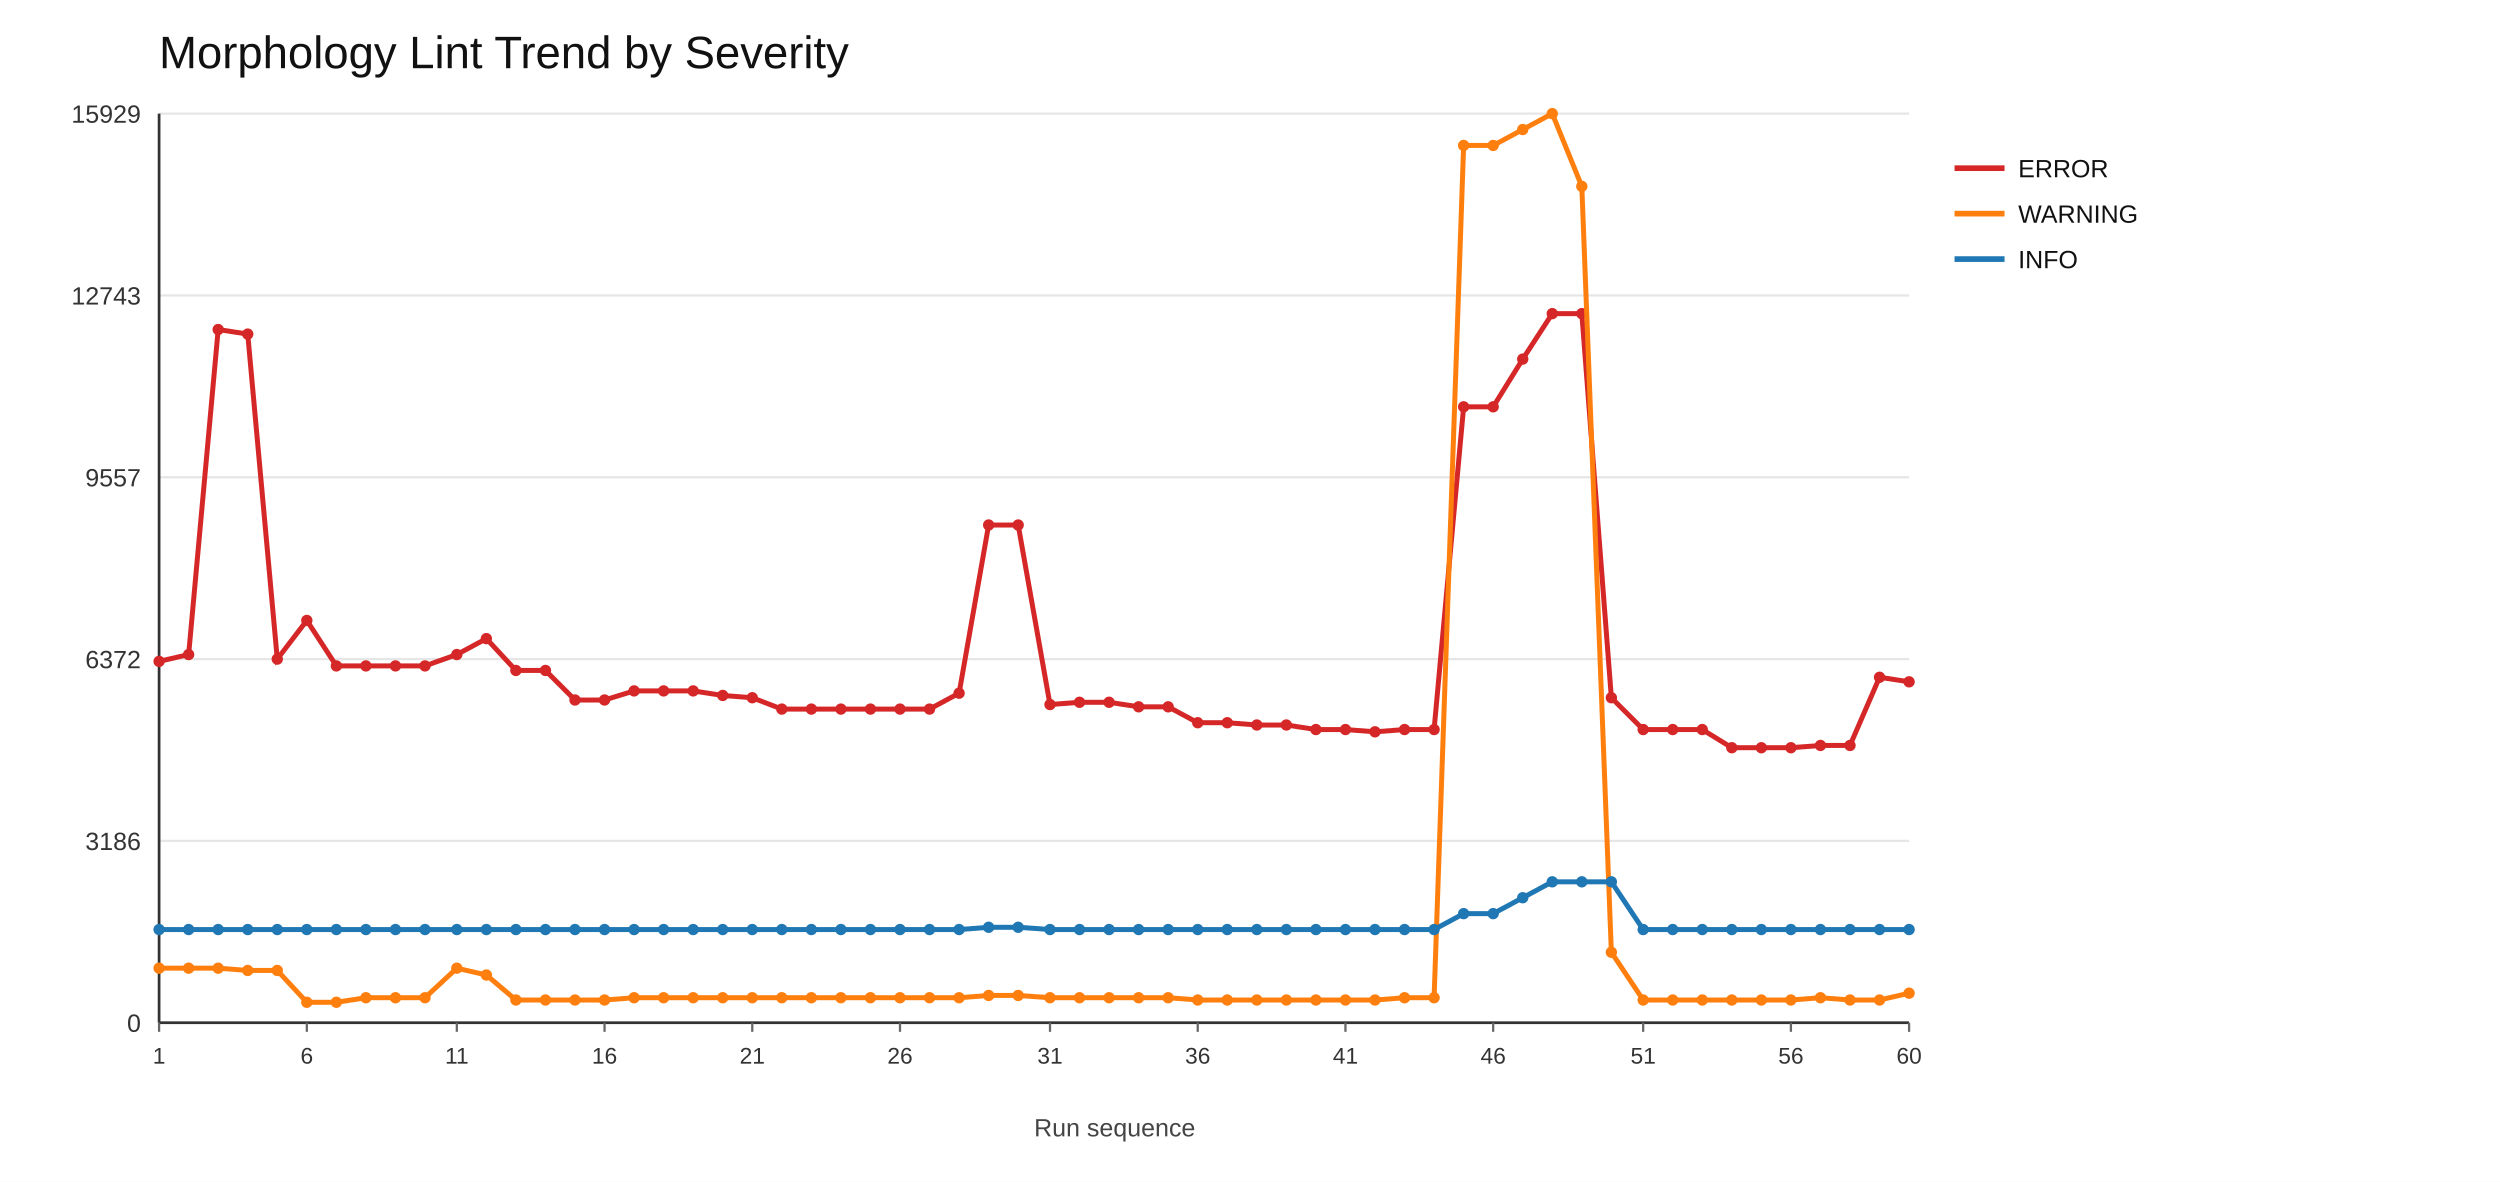
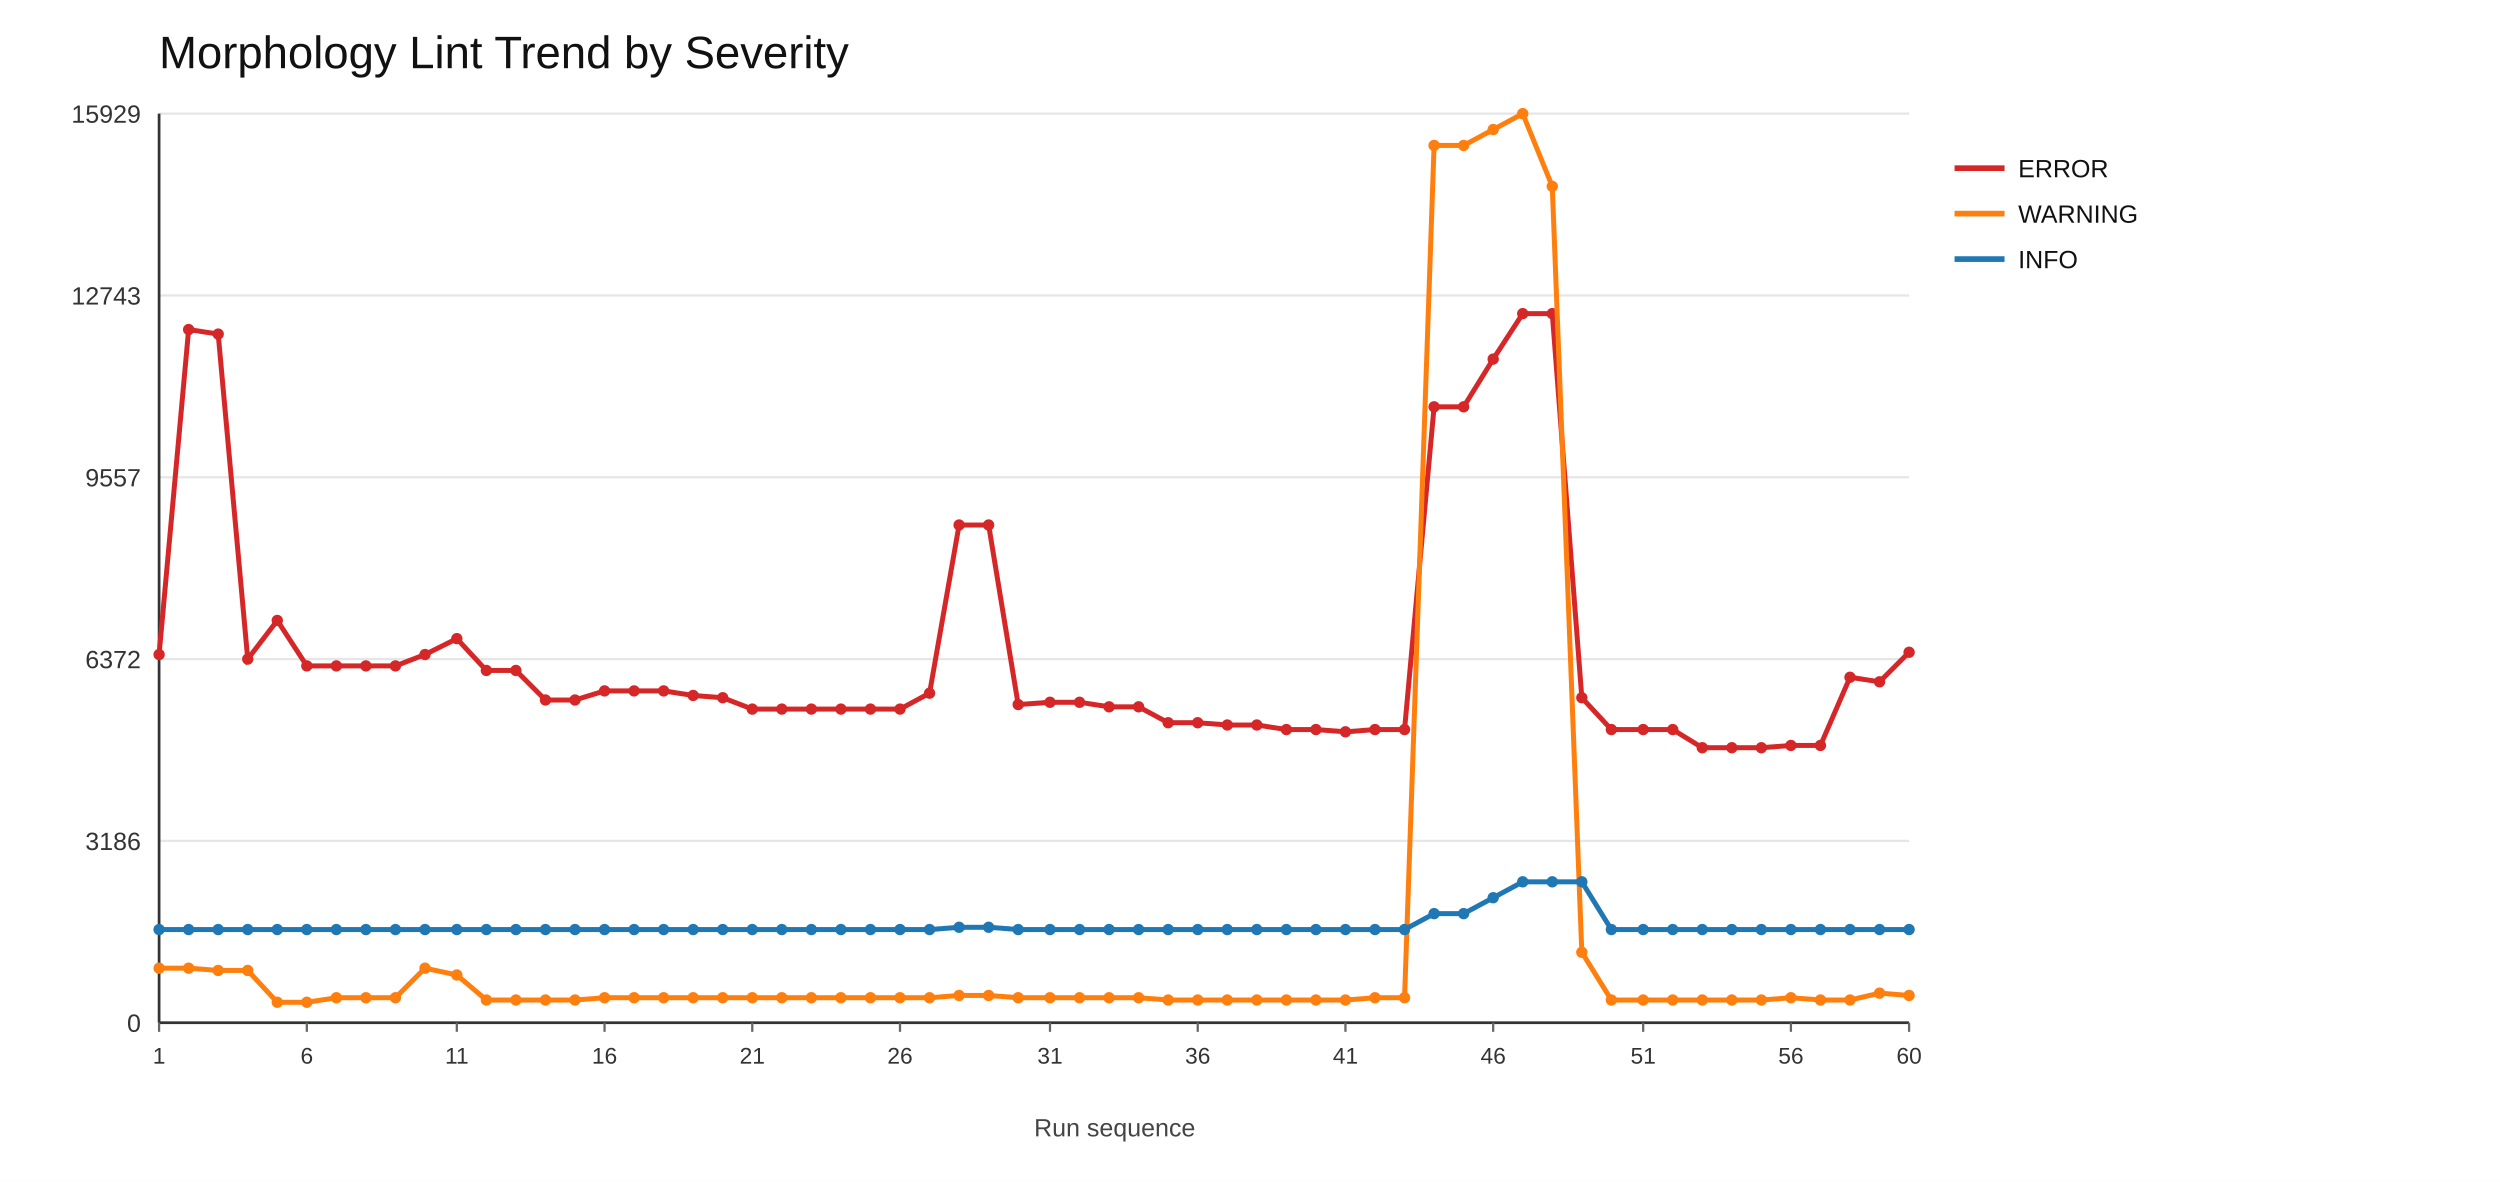
<svg xmlns="http://www.w3.org/2000/svg" width="1100" height="520">
  <rect x="0" y="0" width="1100" height="520" fill="#ffffff" />
  <text x="70" y="30" font-size="20" font-family="Arial" fill="#111">Morphology Lint Trend by Severity</text>
  <line x1="70" y1="450" x2="840" y2="450" stroke="#e6e6e6" stroke-width="1" />
  <text x="62" y="454" font-size="11" font-family="Arial" fill="#333" text-anchor="end">0</text>
  <line x1="70" y1="370" x2="840" y2="370" stroke="#e6e6e6" stroke-width="1" />
  <text x="62" y="374" font-size="11" font-family="Arial" fill="#333" text-anchor="end">3186</text>
  <line x1="70" y1="290" x2="840" y2="290" stroke="#e6e6e6" stroke-width="1" />
  <text x="62" y="294" font-size="11" font-family="Arial" fill="#333" text-anchor="end">6372</text>
  <line x1="70" y1="210" x2="840" y2="210" stroke="#e6e6e6" stroke-width="1" />
  <text x="62" y="214" font-size="11" font-family="Arial" fill="#333" text-anchor="end">9557</text>
  <line x1="70" y1="130" x2="840" y2="130" stroke="#e6e6e6" stroke-width="1" />
  <text x="62" y="134" font-size="11" font-family="Arial" fill="#333" text-anchor="end">12743</text>
  <line x1="70" y1="50" x2="840" y2="50" stroke="#e6e6e6" stroke-width="1" />
  <text x="62" y="54" font-size="11" font-family="Arial" fill="#333" text-anchor="end">15929</text>
  <line x1="70" y1="450" x2="840" y2="450" stroke="#333" stroke-width="1.2" />
  <line x1="70" y1="50" x2="70" y2="450" stroke="#333" stroke-width="1.2" />
  <line x1="70" y1="450" x2="70" y2="454" stroke="#666" stroke-width="1" />
  <text x="70" y="468" font-size="10" font-family="Arial" fill="#333" text-anchor="middle">1</text>
  <line x1="135" y1="450" x2="135" y2="454" stroke="#666" stroke-width="1" />
  <text x="135" y="468" font-size="10" font-family="Arial" fill="#333" text-anchor="middle">6</text>
  <line x1="201" y1="450" x2="201" y2="454" stroke="#666" stroke-width="1" />
  <text x="201" y="468" font-size="10" font-family="Arial" fill="#333" text-anchor="middle">11</text>
  <line x1="266" y1="450" x2="266" y2="454" stroke="#666" stroke-width="1" />
  <text x="266" y="468" font-size="10" font-family="Arial" fill="#333" text-anchor="middle">16</text>
  <line x1="331" y1="450" x2="331" y2="454" stroke="#666" stroke-width="1" />
  <text x="331" y="468" font-size="10" font-family="Arial" fill="#333" text-anchor="middle">21</text>
  <line x1="396" y1="450" x2="396" y2="454" stroke="#666" stroke-width="1" />
  <text x="396" y="468" font-size="10" font-family="Arial" fill="#333" text-anchor="middle">26</text>
  <line x1="462" y1="450" x2="462" y2="454" stroke="#666" stroke-width="1" />
  <text x="462" y="468" font-size="10" font-family="Arial" fill="#333" text-anchor="middle">31</text>
  <line x1="527" y1="450" x2="527" y2="454" stroke="#666" stroke-width="1" />
  <text x="527" y="468" font-size="10" font-family="Arial" fill="#333" text-anchor="middle">36</text>
  <line x1="592" y1="450" x2="592" y2="454" stroke="#666" stroke-width="1" />
  <text x="592" y="468" font-size="10" font-family="Arial" fill="#333" text-anchor="middle">41</text>
  <line x1="657" y1="450" x2="657" y2="454" stroke="#666" stroke-width="1" />
  <text x="657" y="468" font-size="10" font-family="Arial" fill="#333" text-anchor="middle">46</text>
  <line x1="723" y1="450" x2="723" y2="454" stroke="#666" stroke-width="1" />
  <text x="723" y="468" font-size="10" font-family="Arial" fill="#333" text-anchor="middle">51</text>
  <line x1="788" y1="450" x2="788" y2="454" stroke="#666" stroke-width="1" />
  <text x="788" y="468" font-size="10" font-family="Arial" fill="#333" text-anchor="middle">56</text>
  <line x1="840" y1="450" x2="840" y2="454" stroke="#666" stroke-width="1" />
  <text x="840" y="468" font-size="10" font-family="Arial" fill="#333" text-anchor="middle">60</text>
-   <polyline fill="none" stroke="#d62728" stroke-width="2.2" points="70,291 83,288 96,145 109,147 122,290 135,273 148,293 161,293 174,293 187,293 201,288 214,281 227,295 240,295 253,308 266,308 279,304 292,304 305,304 318,306 331,307 344,312 357,312 370,312 383,312 396,312 409,312 422,305 435,231 448,231 462,310 475,309 488,309 501,311 514,311 527,318 540,318 553,319 566,319 579,321 592,321 605,322 618,321 631,321 644,179 657,179 670,158 683,138 696,138 709,307 723,321 736,321 749,321 762,329 775,329 788,329 801,328 814,328 827,298 840,300" />
-   <circle cx="70" cy="291" r="2.5" fill="#d62728" />
-   <circle cx="83" cy="288" r="2.5" fill="#d62728" />
-   <circle cx="96" cy="145" r="2.5" fill="#d62728" />
-   <circle cx="109" cy="147" r="2.5" fill="#d62728" />
-   <circle cx="122" cy="290" r="2.5" fill="#d62728" />
-   <circle cx="135" cy="273" r="2.5" fill="#d62728" />
+   <polyline fill="none" stroke="#d62728" stroke-width="2.2" points="70,288 83,145 96,147 109,290 122,273 135,293 148,293 161,293 174,293 187,288 201,281 214,295 227,295 240,308 253,308 266,304 279,304 292,304 305,306 318,307 331,312 344,312 357,312 370,312 383,312 396,312 409,305 422,231 435,231 448,310 462,309 475,309 488,311 501,311 514,318 527,318 540,319 553,319 566,321 579,321 592,322 605,321 618,321 631,179 644,179 657,158 670,138 683,138 696,307 709,321 723,321 736,321 749,329 762,329 775,329 788,328 801,328 814,298 827,300 840,287" />
+   <circle cx="70" cy="288" r="2.5" fill="#d62728" />
+   <circle cx="83" cy="145" r="2.5" fill="#d62728" />
+   <circle cx="96" cy="147" r="2.5" fill="#d62728" />
+   <circle cx="109" cy="290" r="2.5" fill="#d62728" />
+   <circle cx="122" cy="273" r="2.5" fill="#d62728" />
+   <circle cx="135" cy="293" r="2.5" fill="#d62728" />
  <circle cx="148" cy="293" r="2.5" fill="#d62728" />
  <circle cx="161" cy="293" r="2.5" fill="#d62728" />
  <circle cx="174" cy="293" r="2.5" fill="#d62728" />
-   <circle cx="187" cy="293" r="2.5" fill="#d62728" />
-   <circle cx="201" cy="288" r="2.5" fill="#d62728" />
-   <circle cx="214" cy="281" r="2.5" fill="#d62728" />
+   <circle cx="187" cy="288" r="2.5" fill="#d62728" />
+   <circle cx="201" cy="281" r="2.5" fill="#d62728" />
+   <circle cx="214" cy="295" r="2.5" fill="#d62728" />
  <circle cx="227" cy="295" r="2.5" fill="#d62728" />
-   <circle cx="240" cy="295" r="2.5" fill="#d62728" />
+   <circle cx="240" cy="308" r="2.5" fill="#d62728" />
  <circle cx="253" cy="308" r="2.5" fill="#d62728" />
-   <circle cx="266" cy="308" r="2.5" fill="#d62728" />
+   <circle cx="266" cy="304" r="2.5" fill="#d62728" />
  <circle cx="279" cy="304" r="2.5" fill="#d62728" />
  <circle cx="292" cy="304" r="2.5" fill="#d62728" />
-   <circle cx="305" cy="304" r="2.5" fill="#d62728" />
-   <circle cx="318" cy="306" r="2.5" fill="#d62728" />
-   <circle cx="331" cy="307" r="2.5" fill="#d62728" />
+   <circle cx="305" cy="306" r="2.5" fill="#d62728" />
+   <circle cx="318" cy="307" r="2.5" fill="#d62728" />
+   <circle cx="331" cy="312" r="2.5" fill="#d62728" />
  <circle cx="344" cy="312" r="2.5" fill="#d62728" />
  <circle cx="357" cy="312" r="2.5" fill="#d62728" />
  <circle cx="370" cy="312" r="2.5" fill="#d62728" />
  <circle cx="383" cy="312" r="2.5" fill="#d62728" />
  <circle cx="396" cy="312" r="2.5" fill="#d62728" />
-   <circle cx="409" cy="312" r="2.5" fill="#d62728" />
-   <circle cx="422" cy="305" r="2.5" fill="#d62728" />
+   <circle cx="409" cy="305" r="2.5" fill="#d62728" />
+   <circle cx="422" cy="231" r="2.5" fill="#d62728" />
  <circle cx="435" cy="231" r="2.5" fill="#d62728" />
-   <circle cx="448" cy="231" r="2.5" fill="#d62728" />
-   <circle cx="462" cy="310" r="2.5" fill="#d62728" />
+   <circle cx="448" cy="310" r="2.5" fill="#d62728" />
+   <circle cx="462" cy="309" r="2.5" fill="#d62728" />
  <circle cx="475" cy="309" r="2.5" fill="#d62728" />
-   <circle cx="488" cy="309" r="2.5" fill="#d62728" />
+   <circle cx="488" cy="311" r="2.5" fill="#d62728" />
  <circle cx="501" cy="311" r="2.5" fill="#d62728" />
-   <circle cx="514" cy="311" r="2.5" fill="#d62728" />
+   <circle cx="514" cy="318" r="2.5" fill="#d62728" />
  <circle cx="527" cy="318" r="2.5" fill="#d62728" />
-   <circle cx="540" cy="318" r="2.5" fill="#d62728" />
+   <circle cx="540" cy="319" r="2.5" fill="#d62728" />
  <circle cx="553" cy="319" r="2.5" fill="#d62728" />
-   <circle cx="566" cy="319" r="2.5" fill="#d62728" />
+   <circle cx="566" cy="321" r="2.5" fill="#d62728" />
  <circle cx="579" cy="321" r="2.5" fill="#d62728" />
-   <circle cx="592" cy="321" r="2.5" fill="#d62728" />
-   <circle cx="605" cy="322" r="2.5" fill="#d62728" />
+   <circle cx="592" cy="322" r="2.5" fill="#d62728" />
+   <circle cx="605" cy="321" r="2.5" fill="#d62728" />
  <circle cx="618" cy="321" r="2.5" fill="#d62728" />
-   <circle cx="631" cy="321" r="2.5" fill="#d62728" />
+   <circle cx="631" cy="179" r="2.5" fill="#d62728" />
  <circle cx="644" cy="179" r="2.5" fill="#d62728" />
-   <circle cx="657" cy="179" r="2.5" fill="#d62728" />
-   <circle cx="670" cy="158" r="2.5" fill="#d62728" />
+   <circle cx="657" cy="158" r="2.5" fill="#d62728" />
+   <circle cx="670" cy="138" r="2.5" fill="#d62728" />
  <circle cx="683" cy="138" r="2.5" fill="#d62728" />
-   <circle cx="696" cy="138" r="2.5" fill="#d62728" />
-   <circle cx="709" cy="307" r="2.5" fill="#d62728" />
+   <circle cx="696" cy="307" r="2.5" fill="#d62728" />
+   <circle cx="709" cy="321" r="2.5" fill="#d62728" />
  <circle cx="723" cy="321" r="2.5" fill="#d62728" />
  <circle cx="736" cy="321" r="2.5" fill="#d62728" />
-   <circle cx="749" cy="321" r="2.5" fill="#d62728" />
+   <circle cx="749" cy="329" r="2.5" fill="#d62728" />
  <circle cx="762" cy="329" r="2.5" fill="#d62728" />
  <circle cx="775" cy="329" r="2.5" fill="#d62728" />
-   <circle cx="788" cy="329" r="2.5" fill="#d62728" />
+   <circle cx="788" cy="328" r="2.5" fill="#d62728" />
  <circle cx="801" cy="328" r="2.5" fill="#d62728" />
-   <circle cx="814" cy="328" r="2.5" fill="#d62728" />
-   <circle cx="827" cy="298" r="2.5" fill="#d62728" />
-   <circle cx="840" cy="300" r="2.5" fill="#d62728" />
+   <circle cx="814" cy="298" r="2.5" fill="#d62728" />
+   <circle cx="827" cy="300" r="2.5" fill="#d62728" />
+   <circle cx="840" cy="287" r="2.5" fill="#d62728" />
  <line x1="860" y1="74" x2="882" y2="74" stroke="#d62728" stroke-width="2.5" />
  <text x="888" y="78" font-size="11" font-family="Arial" fill="#111">ERROR</text>
-   <polyline fill="none" stroke="#ff7f0e" stroke-width="2.2" points="70,426 83,426 96,426 109,427 122,427 135,441 148,441 161,439 174,439 187,439 201,426 214,429 227,440 240,440 253,440 266,440 279,439 292,439 305,439 318,439 331,439 344,439 357,439 370,439 383,439 396,439 409,439 422,439 435,438 448,438 462,439 475,439 488,439 501,439 514,439 527,440 540,440 553,440 566,440 579,440 592,440 605,440 618,439 631,439 644,64 657,64 670,57 683,50 696,82 709,419 723,440 736,440 749,440 762,440 775,440 788,440 801,439 814,440 827,440 840,437" />
+   <polyline fill="none" stroke="#ff7f0e" stroke-width="2.2" points="70,426 83,426 96,427 109,427 122,441 135,441 148,439 161,439 174,439 187,426 201,429 214,440 227,440 240,440 253,440 266,439 279,439 292,439 305,439 318,439 331,439 344,439 357,439 370,439 383,439 396,439 409,439 422,438 435,438 448,439 462,439 475,439 488,439 501,439 514,440 527,440 540,440 553,440 566,440 579,440 592,440 605,439 618,439 631,64 644,64 657,57 670,50 683,82 696,419 709,440 723,440 736,440 749,440 762,440 775,440 788,439 801,440 814,440 827,437 840,438" />
  <circle cx="70" cy="426" r="2.5" fill="#ff7f0e" />
  <circle cx="83" cy="426" r="2.5" fill="#ff7f0e" />
-   <circle cx="96" cy="426" r="2.5" fill="#ff7f0e" />
+   <circle cx="96" cy="427" r="2.5" fill="#ff7f0e" />
  <circle cx="109" cy="427" r="2.5" fill="#ff7f0e" />
-   <circle cx="122" cy="427" r="2.5" fill="#ff7f0e" />
+   <circle cx="122" cy="441" r="2.5" fill="#ff7f0e" />
  <circle cx="135" cy="441" r="2.5" fill="#ff7f0e" />
-   <circle cx="148" cy="441" r="2.5" fill="#ff7f0e" />
+   <circle cx="148" cy="439" r="2.5" fill="#ff7f0e" />
  <circle cx="161" cy="439" r="2.5" fill="#ff7f0e" />
  <circle cx="174" cy="439" r="2.5" fill="#ff7f0e" />
-   <circle cx="187" cy="439" r="2.5" fill="#ff7f0e" />
-   <circle cx="201" cy="426" r="2.5" fill="#ff7f0e" />
-   <circle cx="214" cy="429" r="2.5" fill="#ff7f0e" />
+   <circle cx="187" cy="426" r="2.5" fill="#ff7f0e" />
+   <circle cx="201" cy="429" r="2.5" fill="#ff7f0e" />
+   <circle cx="214" cy="440" r="2.5" fill="#ff7f0e" />
  <circle cx="227" cy="440" r="2.5" fill="#ff7f0e" />
  <circle cx="240" cy="440" r="2.5" fill="#ff7f0e" />
  <circle cx="253" cy="440" r="2.5" fill="#ff7f0e" />
-   <circle cx="266" cy="440" r="2.5" fill="#ff7f0e" />
+   <circle cx="266" cy="439" r="2.5" fill="#ff7f0e" />
  <circle cx="279" cy="439" r="2.5" fill="#ff7f0e" />
  <circle cx="292" cy="439" r="2.5" fill="#ff7f0e" />
  <circle cx="305" cy="439" r="2.5" fill="#ff7f0e" />
  <circle cx="318" cy="439" r="2.5" fill="#ff7f0e" />
  <circle cx="331" cy="439" r="2.5" fill="#ff7f0e" />
  <circle cx="344" cy="439" r="2.5" fill="#ff7f0e" />
  <circle cx="357" cy="439" r="2.5" fill="#ff7f0e" />
  <circle cx="370" cy="439" r="2.5" fill="#ff7f0e" />
  <circle cx="383" cy="439" r="2.5" fill="#ff7f0e" />
  <circle cx="396" cy="439" r="2.5" fill="#ff7f0e" />
  <circle cx="409" cy="439" r="2.5" fill="#ff7f0e" />
-   <circle cx="422" cy="439" r="2.5" fill="#ff7f0e" />
+   <circle cx="422" cy="438" r="2.5" fill="#ff7f0e" />
  <circle cx="435" cy="438" r="2.5" fill="#ff7f0e" />
-   <circle cx="448" cy="438" r="2.5" fill="#ff7f0e" />
+   <circle cx="448" cy="439" r="2.5" fill="#ff7f0e" />
  <circle cx="462" cy="439" r="2.5" fill="#ff7f0e" />
  <circle cx="475" cy="439" r="2.5" fill="#ff7f0e" />
  <circle cx="488" cy="439" r="2.5" fill="#ff7f0e" />
  <circle cx="501" cy="439" r="2.5" fill="#ff7f0e" />
-   <circle cx="514" cy="439" r="2.5" fill="#ff7f0e" />
+   <circle cx="514" cy="440" r="2.5" fill="#ff7f0e" />
  <circle cx="527" cy="440" r="2.5" fill="#ff7f0e" />
  <circle cx="540" cy="440" r="2.5" fill="#ff7f0e" />
  <circle cx="553" cy="440" r="2.5" fill="#ff7f0e" />
  <circle cx="566" cy="440" r="2.5" fill="#ff7f0e" />
  <circle cx="579" cy="440" r="2.5" fill="#ff7f0e" />
  <circle cx="592" cy="440" r="2.5" fill="#ff7f0e" />
-   <circle cx="605" cy="440" r="2.5" fill="#ff7f0e" />
+   <circle cx="605" cy="439" r="2.5" fill="#ff7f0e" />
  <circle cx="618" cy="439" r="2.5" fill="#ff7f0e" />
-   <circle cx="631" cy="439" r="2.5" fill="#ff7f0e" />
+   <circle cx="631" cy="64" r="2.5" fill="#ff7f0e" />
  <circle cx="644" cy="64" r="2.5" fill="#ff7f0e" />
-   <circle cx="657" cy="64" r="2.5" fill="#ff7f0e" />
-   <circle cx="670" cy="57" r="2.5" fill="#ff7f0e" />
-   <circle cx="683" cy="50" r="2.5" fill="#ff7f0e" />
-   <circle cx="696" cy="82" r="2.5" fill="#ff7f0e" />
-   <circle cx="709" cy="419" r="2.5" fill="#ff7f0e" />
+   <circle cx="657" cy="57" r="2.5" fill="#ff7f0e" />
+   <circle cx="670" cy="50" r="2.5" fill="#ff7f0e" />
+   <circle cx="683" cy="82" r="2.5" fill="#ff7f0e" />
+   <circle cx="696" cy="419" r="2.5" fill="#ff7f0e" />
+   <circle cx="709" cy="440" r="2.5" fill="#ff7f0e" />
  <circle cx="723" cy="440" r="2.5" fill="#ff7f0e" />
  <circle cx="736" cy="440" r="2.5" fill="#ff7f0e" />
  <circle cx="749" cy="440" r="2.5" fill="#ff7f0e" />
  <circle cx="762" cy="440" r="2.5" fill="#ff7f0e" />
  <circle cx="775" cy="440" r="2.5" fill="#ff7f0e" />
-   <circle cx="788" cy="440" r="2.5" fill="#ff7f0e" />
-   <circle cx="801" cy="439" r="2.5" fill="#ff7f0e" />
+   <circle cx="788" cy="439" r="2.5" fill="#ff7f0e" />
+   <circle cx="801" cy="440" r="2.5" fill="#ff7f0e" />
  <circle cx="814" cy="440" r="2.5" fill="#ff7f0e" />
-   <circle cx="827" cy="440" r="2.5" fill="#ff7f0e" />
-   <circle cx="840" cy="437" r="2.5" fill="#ff7f0e" />
+   <circle cx="827" cy="437" r="2.5" fill="#ff7f0e" />
+   <circle cx="840" cy="438" r="2.5" fill="#ff7f0e" />
  <line x1="860" y1="94" x2="882" y2="94" stroke="#ff7f0e" stroke-width="2.5" />
  <text x="888" y="98" font-size="11" font-family="Arial" fill="#111">WARNING</text>
-   <polyline fill="none" stroke="#1f77b4" stroke-width="2.2" points="70,409 83,409 96,409 109,409 122,409 135,409 148,409 161,409 174,409 187,409 201,409 214,409 227,409 240,409 253,409 266,409 279,409 292,409 305,409 318,409 331,409 344,409 357,409 370,409 383,409 396,409 409,409 422,409 435,408 448,408 462,409 475,409 488,409 501,409 514,409 527,409 540,409 553,409 566,409 579,409 592,409 605,409 618,409 631,409 644,402 657,402 670,395 683,388 696,388 709,388 723,409 736,409 749,409 762,409 775,409 788,409 801,409 814,409 827,409 840,409" />
+   <polyline fill="none" stroke="#1f77b4" stroke-width="2.2" points="70,409 83,409 96,409 109,409 122,409 135,409 148,409 161,409 174,409 187,409 201,409 214,409 227,409 240,409 253,409 266,409 279,409 292,409 305,409 318,409 331,409 344,409 357,409 370,409 383,409 396,409 409,409 422,408 435,408 448,409 462,409 475,409 488,409 501,409 514,409 527,409 540,409 553,409 566,409 579,409 592,409 605,409 618,409 631,402 644,402 657,395 670,388 683,388 696,388 709,409 723,409 736,409 749,409 762,409 775,409 788,409 801,409 814,409 827,409 840,409" />
  <circle cx="70" cy="409" r="2.5" fill="#1f77b4" />
  <circle cx="83" cy="409" r="2.5" fill="#1f77b4" />
  <circle cx="96" cy="409" r="2.5" fill="#1f77b4" />
  <circle cx="109" cy="409" r="2.5" fill="#1f77b4" />
  <circle cx="122" cy="409" r="2.5" fill="#1f77b4" />
  <circle cx="135" cy="409" r="2.5" fill="#1f77b4" />
  <circle cx="148" cy="409" r="2.5" fill="#1f77b4" />
  <circle cx="161" cy="409" r="2.5" fill="#1f77b4" />
  <circle cx="174" cy="409" r="2.5" fill="#1f77b4" />
  <circle cx="187" cy="409" r="2.5" fill="#1f77b4" />
  <circle cx="201" cy="409" r="2.5" fill="#1f77b4" />
  <circle cx="214" cy="409" r="2.5" fill="#1f77b4" />
  <circle cx="227" cy="409" r="2.5" fill="#1f77b4" />
  <circle cx="240" cy="409" r="2.5" fill="#1f77b4" />
  <circle cx="253" cy="409" r="2.5" fill="#1f77b4" />
  <circle cx="266" cy="409" r="2.5" fill="#1f77b4" />
  <circle cx="279" cy="409" r="2.5" fill="#1f77b4" />
  <circle cx="292" cy="409" r="2.5" fill="#1f77b4" />
  <circle cx="305" cy="409" r="2.5" fill="#1f77b4" />
  <circle cx="318" cy="409" r="2.5" fill="#1f77b4" />
  <circle cx="331" cy="409" r="2.5" fill="#1f77b4" />
  <circle cx="344" cy="409" r="2.5" fill="#1f77b4" />
  <circle cx="357" cy="409" r="2.5" fill="#1f77b4" />
  <circle cx="370" cy="409" r="2.5" fill="#1f77b4" />
  <circle cx="383" cy="409" r="2.5" fill="#1f77b4" />
  <circle cx="396" cy="409" r="2.5" fill="#1f77b4" />
  <circle cx="409" cy="409" r="2.5" fill="#1f77b4" />
-   <circle cx="422" cy="409" r="2.5" fill="#1f77b4" />
+   <circle cx="422" cy="408" r="2.5" fill="#1f77b4" />
  <circle cx="435" cy="408" r="2.5" fill="#1f77b4" />
-   <circle cx="448" cy="408" r="2.5" fill="#1f77b4" />
+   <circle cx="448" cy="409" r="2.5" fill="#1f77b4" />
  <circle cx="462" cy="409" r="2.5" fill="#1f77b4" />
  <circle cx="475" cy="409" r="2.5" fill="#1f77b4" />
  <circle cx="488" cy="409" r="2.5" fill="#1f77b4" />
  <circle cx="501" cy="409" r="2.5" fill="#1f77b4" />
  <circle cx="514" cy="409" r="2.5" fill="#1f77b4" />
  <circle cx="527" cy="409" r="2.5" fill="#1f77b4" />
  <circle cx="540" cy="409" r="2.5" fill="#1f77b4" />
  <circle cx="553" cy="409" r="2.5" fill="#1f77b4" />
  <circle cx="566" cy="409" r="2.5" fill="#1f77b4" />
  <circle cx="579" cy="409" r="2.5" fill="#1f77b4" />
  <circle cx="592" cy="409" r="2.5" fill="#1f77b4" />
  <circle cx="605" cy="409" r="2.5" fill="#1f77b4" />
  <circle cx="618" cy="409" r="2.5" fill="#1f77b4" />
-   <circle cx="631" cy="409" r="2.5" fill="#1f77b4" />
+   <circle cx="631" cy="402" r="2.5" fill="#1f77b4" />
  <circle cx="644" cy="402" r="2.5" fill="#1f77b4" />
-   <circle cx="657" cy="402" r="2.5" fill="#1f77b4" />
-   <circle cx="670" cy="395" r="2.5" fill="#1f77b4" />
+   <circle cx="657" cy="395" r="2.5" fill="#1f77b4" />
+   <circle cx="670" cy="388" r="2.5" fill="#1f77b4" />
  <circle cx="683" cy="388" r="2.5" fill="#1f77b4" />
  <circle cx="696" cy="388" r="2.5" fill="#1f77b4" />
-   <circle cx="709" cy="388" r="2.5" fill="#1f77b4" />
+   <circle cx="709" cy="409" r="2.5" fill="#1f77b4" />
  <circle cx="723" cy="409" r="2.5" fill="#1f77b4" />
  <circle cx="736" cy="409" r="2.5" fill="#1f77b4" />
  <circle cx="749" cy="409" r="2.5" fill="#1f77b4" />
  <circle cx="762" cy="409" r="2.5" fill="#1f77b4" />
  <circle cx="775" cy="409" r="2.5" fill="#1f77b4" />
  <circle cx="788" cy="409" r="2.5" fill="#1f77b4" />
  <circle cx="801" cy="409" r="2.5" fill="#1f77b4" />
  <circle cx="814" cy="409" r="2.5" fill="#1f77b4" />
  <circle cx="827" cy="409" r="2.5" fill="#1f77b4" />
  <circle cx="840" cy="409" r="2.5" fill="#1f77b4" />
  <line x1="860" y1="114" x2="882" y2="114" stroke="#1f77b4" stroke-width="2.5" />
  <text x="888" y="118" font-size="11" font-family="Arial" fill="#111">INFO</text>
  <text x="455" y="500" font-size="11" font-family="Arial" fill="#444">Run sequence</text>
</svg>
